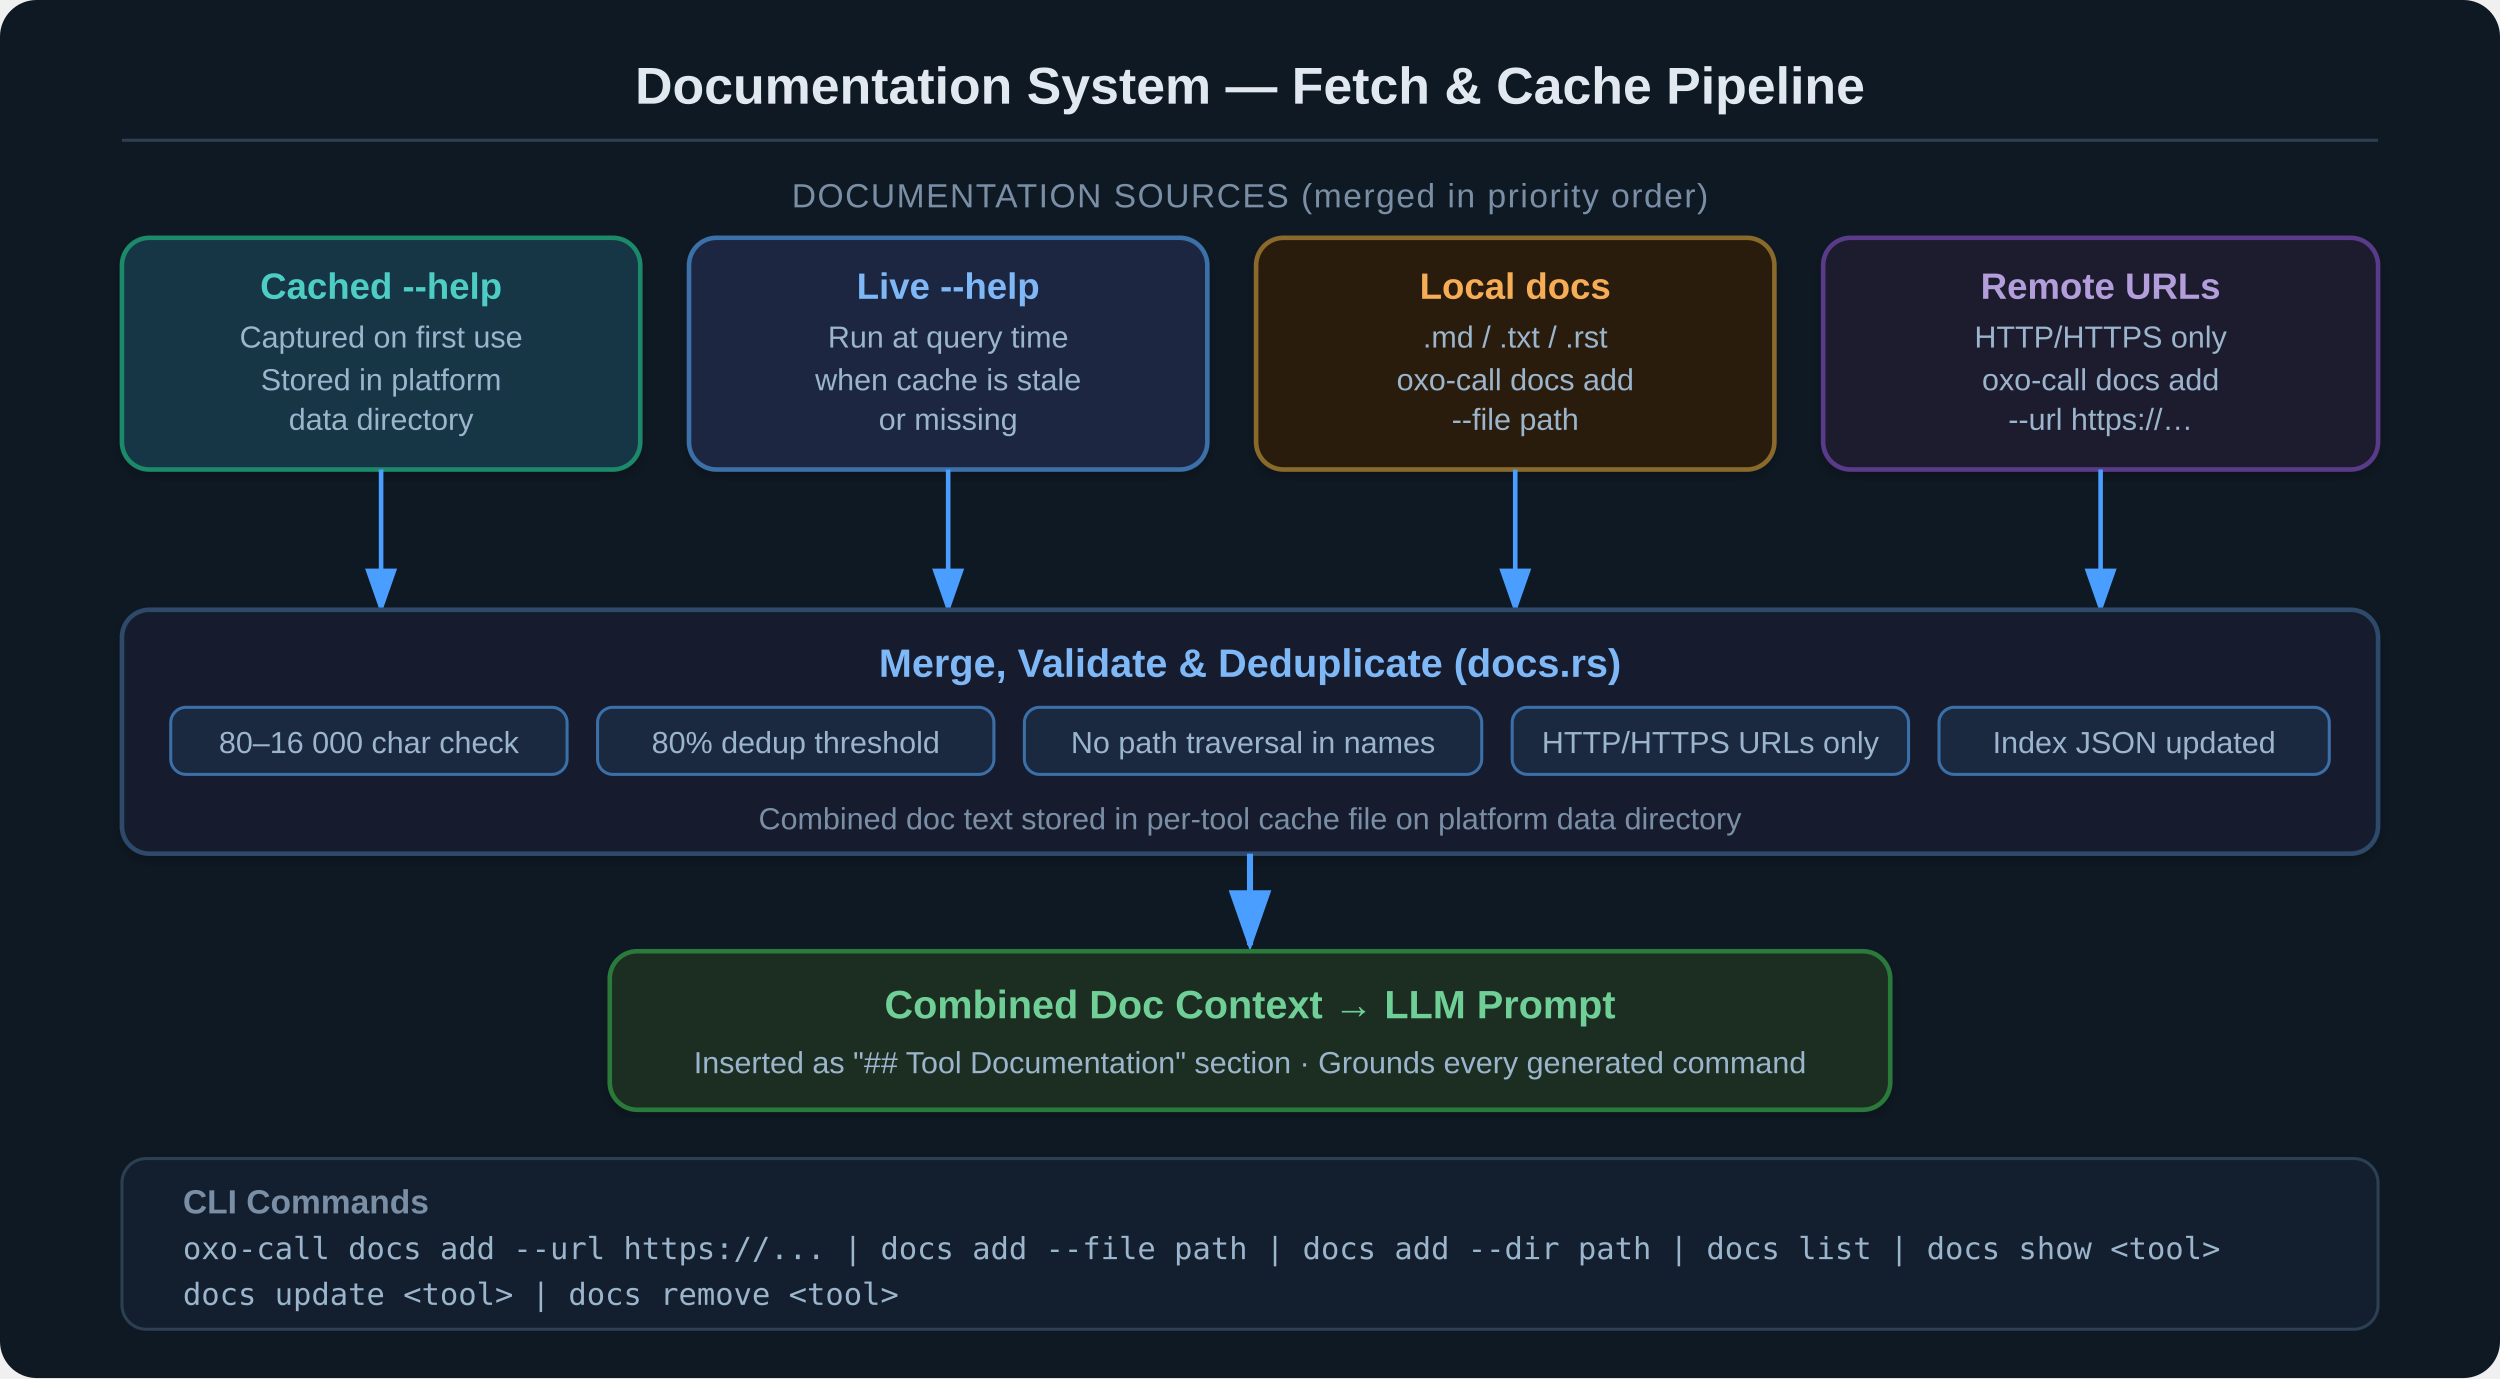
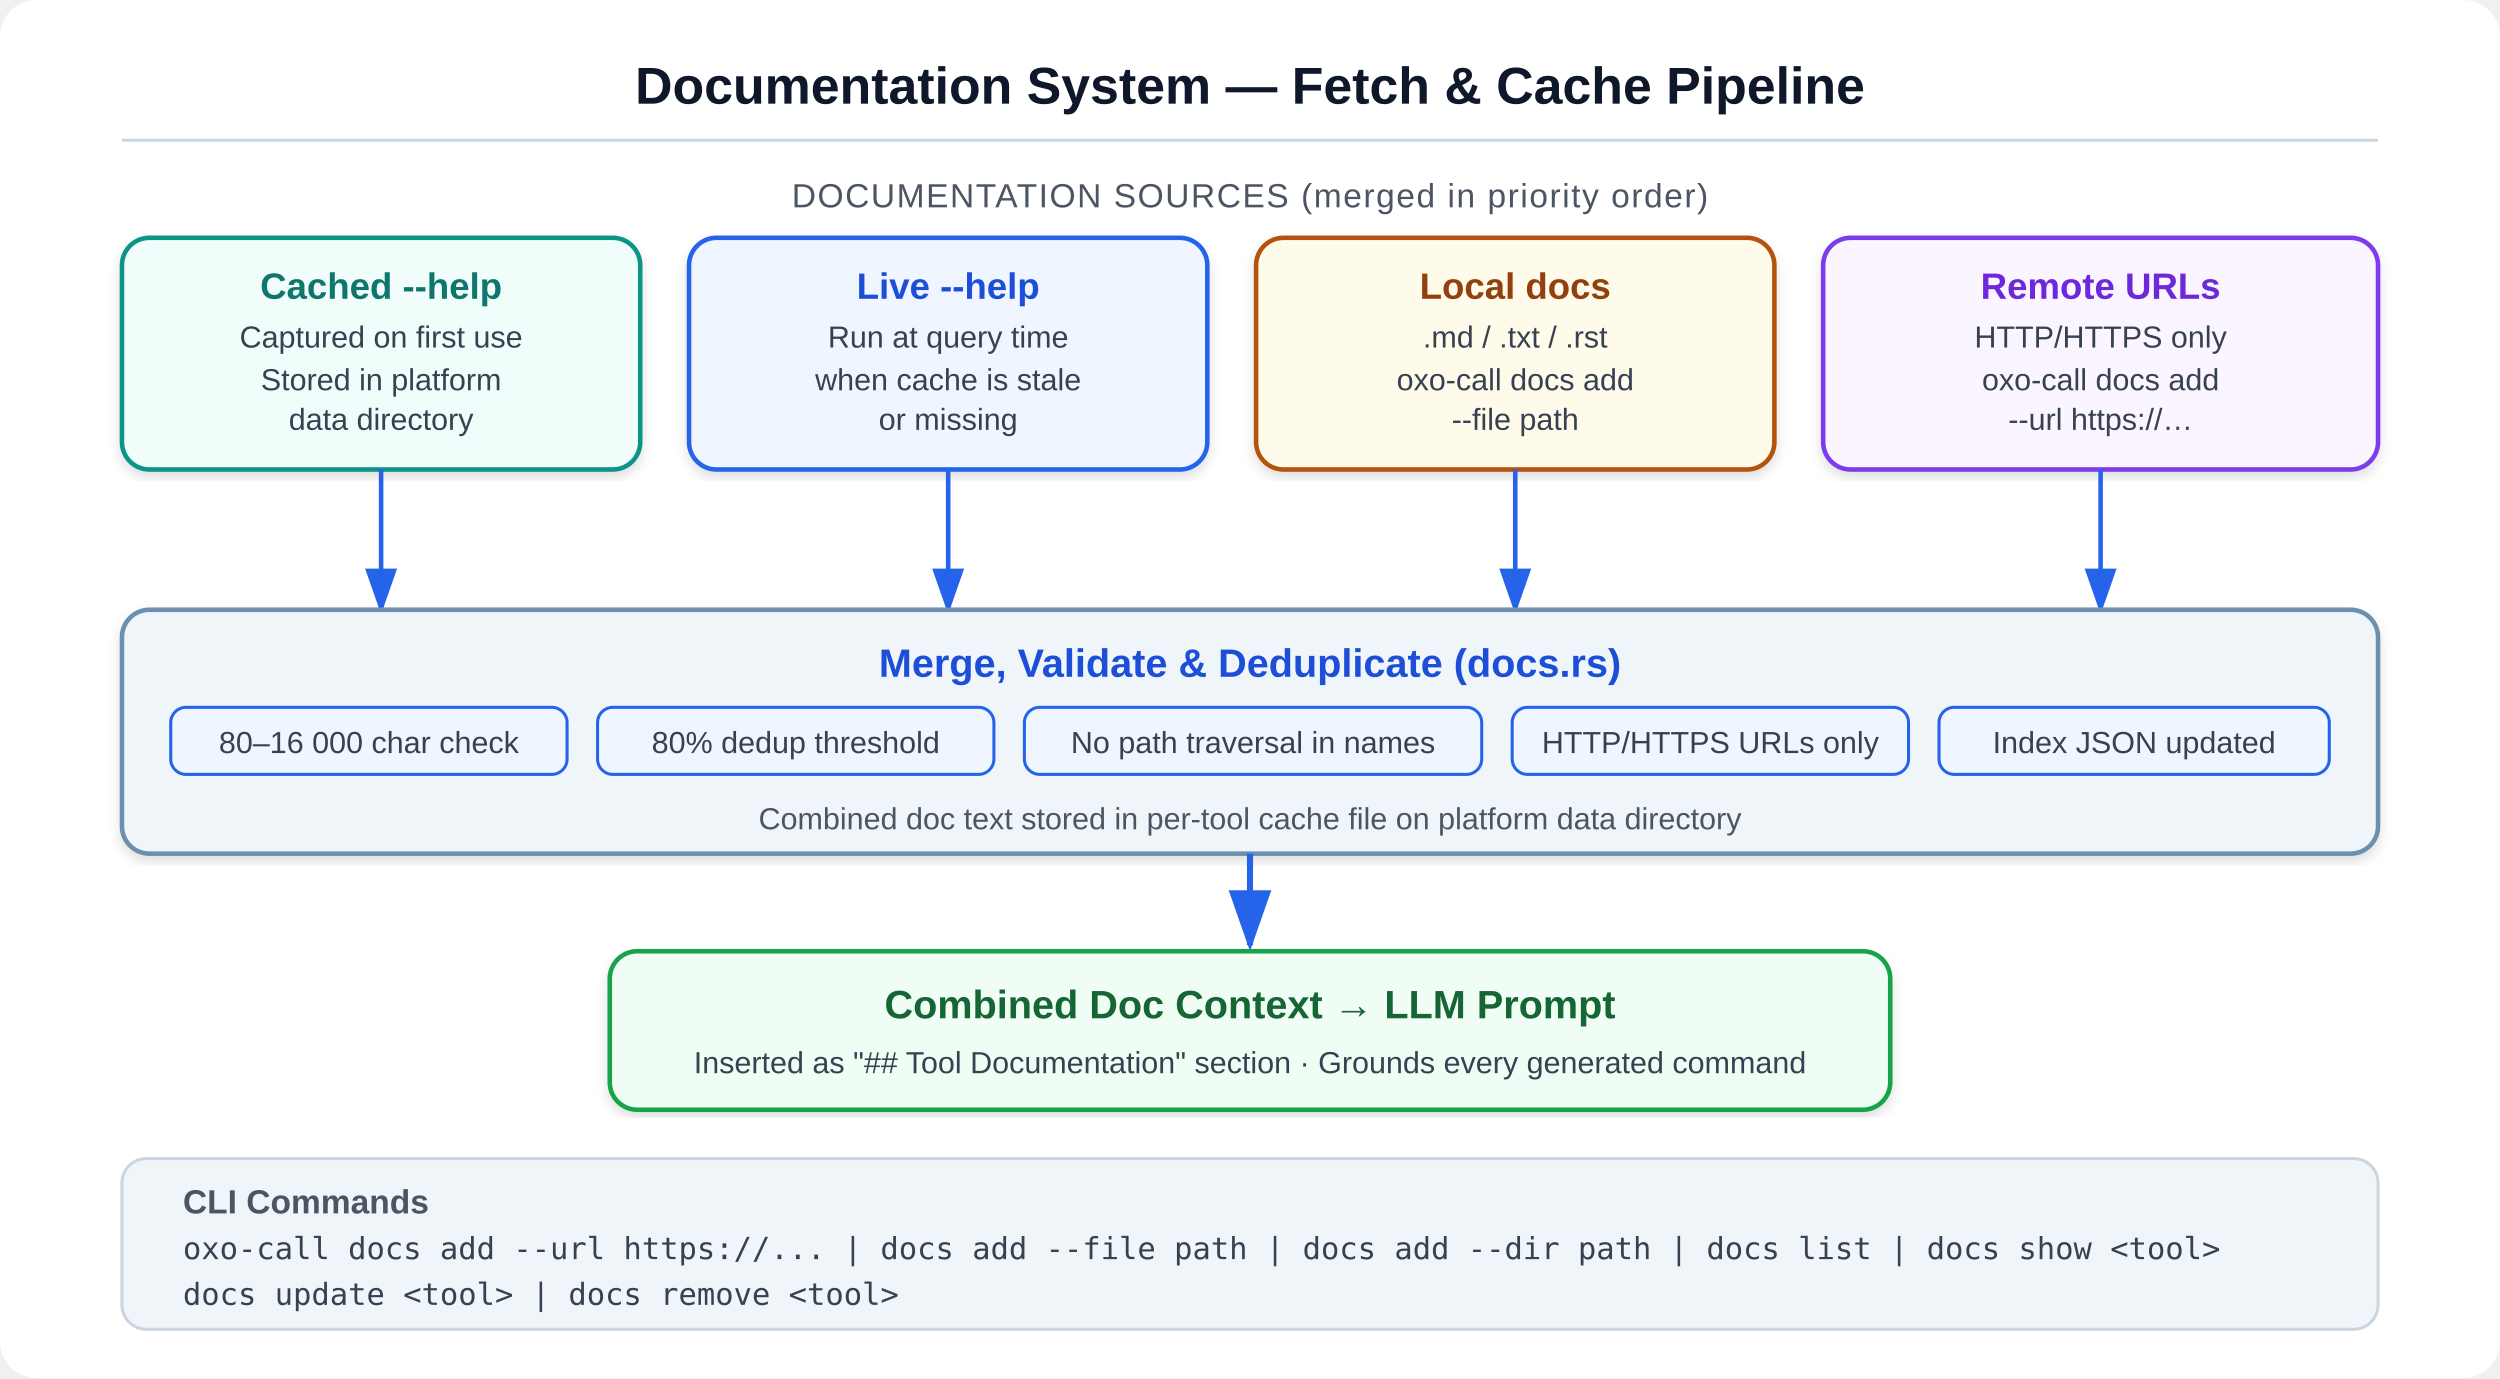
<svg xmlns="http://www.w3.org/2000/svg" viewBox="0 0 820 452" font-family="'Segoe UI', 'Liberation Sans', Arial, sans-serif">
  <defs>
    <marker id="arr" markerWidth="10" markerHeight="7" refX="9" refY="3.5" orient="auto">
-       <polygon points="0 0, 10 3.5, 0 7" fill="#4a9eff" />
+       <polygon points="0 0, 10 3.5, 0 7" fill="#2563eb" />
    </marker>
    <filter id="shadow" x="-5%" y="-5%" width="110%" height="110%">
-       <feDropShadow dx="0" dy="2" stdDeviation="2" flood-color="#00000030" />
+       <feDropShadow dx="0" dy="2" stdDeviation="2" flood-color="#00000020" />
    </filter>
  </defs>
-   <rect width="820" height="452" fill="#0f1923" rx="12" />
-   <text x="410" y="34" text-anchor="middle" fill="#e2e8f0" font-size="17" font-weight="700">Documentation System — Fetch &amp; Cache Pipeline</text>
-   <line x1="40" y1="46" x2="780" y2="46" stroke="#2d3f52" stroke-width="1" />
-   <text x="410" y="68" text-anchor="middle" fill="#7a8fa6" font-size="11" letter-spacing="0.5">DOCUMENTATION SOURCES  (merged in priority order)</text>
-   <rect x="40" y="78" width="170" height="76" rx="9" fill="#163545" stroke="#1a8a6a" stroke-width="1.5" filter="url(#shadow)" />
-   <text x="125" y="98" text-anchor="middle" fill="#4ecdc4" font-size="12" font-weight="700">Cached --help</text>
-   <text x="125" y="114" text-anchor="middle" fill="#9bb5cc" font-size="10">Captured on first use</text>
-   <text x="125" y="128" text-anchor="middle" fill="#9bb5cc" font-size="10">Stored in platform</text>
-   <text x="125" y="141" text-anchor="middle" fill="#9bb5cc" font-size="10">data directory</text>
-   <rect x="226" y="78" width="170" height="76" rx="9" fill="#1a2840" stroke="#3a6fa8" stroke-width="1.5" filter="url(#shadow)" />
-   <text x="311" y="98" text-anchor="middle" fill="#7eb8f7" font-size="12" font-weight="700">Live --help</text>
-   <text x="311" y="114" text-anchor="middle" fill="#9bb5cc" font-size="10">Run at query time</text>
-   <text x="311" y="128" text-anchor="middle" fill="#9bb5cc" font-size="10">when cache is stale</text>
-   <text x="311" y="141" text-anchor="middle" fill="#9bb5cc" font-size="10">or missing</text>
-   <rect x="412" y="78" width="170" height="76" rx="9" fill="#2a1e10" stroke="#8a6a2a" stroke-width="1.5" filter="url(#shadow)" />
-   <text x="497" y="98" text-anchor="middle" fill="#f6ad55" font-size="12" font-weight="700">Local docs</text>
-   <text x="497" y="114" text-anchor="middle" fill="#9bb5cc" font-size="10">.md / .txt / .rst</text>
-   <text x="497" y="128" text-anchor="middle" fill="#9bb5cc" font-size="10">oxo-call docs add</text>
-   <text x="497" y="141" text-anchor="middle" fill="#9bb5cc" font-size="10">--file path</text>
-   <rect x="598" y="78" width="182" height="76" rx="9" fill="#1c1c2e" stroke="#5a3a8a" stroke-width="1.5" filter="url(#shadow)" />
-   <text x="689" y="98" text-anchor="middle" fill="#b39ddb" font-size="12" font-weight="700">Remote URLs</text>
-   <text x="689" y="114" text-anchor="middle" fill="#9bb5cc" font-size="10">HTTP/HTTPS only</text>
-   <text x="689" y="128" text-anchor="middle" fill="#9bb5cc" font-size="10">oxo-call docs add</text>
-   <text x="689" y="141" text-anchor="middle" fill="#9bb5cc" font-size="10">--url https://…</text>
-   <line x1="125" y1="154" x2="125" y2="200" stroke="#4a9eff" stroke-width="1.5" marker-end="url(#arr)" />
-   <line x1="311" y1="154" x2="311" y2="200" stroke="#4a9eff" stroke-width="1.5" marker-end="url(#arr)" />
-   <line x1="497" y1="154" x2="497" y2="200" stroke="#4a9eff" stroke-width="1.5" marker-end="url(#arr)" />
-   <line x1="689" y1="154" x2="689" y2="200" stroke="#4a9eff" stroke-width="1.5" marker-end="url(#arr)" />
-   <rect x="40" y="200" width="740" height="80" rx="9" fill="#131f2e" stroke="#2d4a6a" stroke-width="1.5" filter="url(#shadow)" />
-   <text x="410" y="222" text-anchor="middle" fill="#7eb8f7" font-size="13" font-weight="700">Merge, Validate &amp; Deduplicate  (docs.rs)</text>
-   <rect x="56" y="232" width="130" height="22" rx="5" fill="#1a2840" stroke="#3a6fa8" stroke-width="1" />
-   <text x="121" y="247" text-anchor="middle" fill="#9bb5cc" font-size="10">80–16 000 char check</text>
-   <rect x="196" y="232" width="130" height="22" rx="5" fill="#1a2840" stroke="#3a6fa8" stroke-width="1" />
-   <text x="261" y="247" text-anchor="middle" fill="#9bb5cc" font-size="10">80% dedup threshold</text>
-   <rect x="336" y="232" width="150" height="22" rx="5" fill="#1a2840" stroke="#3a6fa8" stroke-width="1" />
-   <text x="411" y="247" text-anchor="middle" fill="#9bb5cc" font-size="10">No path traversal in names</text>
-   <rect x="496" y="232" width="130" height="22" rx="5" fill="#1a2840" stroke="#3a6fa8" stroke-width="1" />
-   <text x="561" y="247" text-anchor="middle" fill="#9bb5cc" font-size="10">HTTP/HTTPS URLs only</text>
-   <rect x="636" y="232" width="128" height="22" rx="5" fill="#1a2840" stroke="#3a6fa8" stroke-width="1" />
-   <text x="700" y="247" text-anchor="middle" fill="#9bb5cc" font-size="10">Index JSON updated</text>
-   <text x="410" y="272" text-anchor="middle" fill="#7a8fa6" font-size="10">Combined doc text stored in per-tool cache file on platform data directory</text>
-   <line x1="410" y1="280" x2="410" y2="310" stroke="#4a9eff" stroke-width="2" marker-end="url(#arr)" />
-   <rect x="200" y="312" width="420" height="52" rx="9" fill="#1c2e20" stroke="#2a7a3a" stroke-width="1.5" filter="url(#shadow)" />
-   <text x="410" y="334" text-anchor="middle" fill="#6fcf97" font-size="13" font-weight="700">Combined Doc Context → LLM Prompt</text>
-   <text x="410" y="352" text-anchor="middle" fill="#9bb5cc" font-size="10">Inserted as "## Tool Documentation" section · Grounds every generated command</text>
-   <rect x="40" y="380" width="740" height="56" rx="8" fill="#131f2e" stroke="#2d3f52" stroke-width="1" />
-   <text x="60" y="398" fill="#7a8fa6" font-size="11" font-weight="700">CLI Commands</text>
-   <text x="60" y="413" fill="#9bb5cc" font-size="10" font-family="monospace">oxo-call docs add --url https://...  |  docs add --file path  |  docs add --dir path  |  docs list  |  docs show &lt;tool&gt;</text>
-   <text x="60" y="428" fill="#9bb5cc" font-size="10" font-family="monospace">docs update &lt;tool&gt;  |  docs remove &lt;tool&gt;</text>
+   <rect width="820" height="452" fill="#ffffff" rx="12" />
+   <text x="410" y="34" text-anchor="middle" fill="#0f172a" font-size="17" font-weight="700">Documentation System — Fetch &amp; Cache Pipeline</text>
+   <line x1="40" y1="46" x2="780" y2="46" stroke="#cbd5e1" stroke-width="1" />
+   <text x="410" y="68" text-anchor="middle" fill="#4b5563" font-size="11" letter-spacing="0.5">DOCUMENTATION SOURCES  (merged in priority order)</text>
+   <rect x="40" y="78" width="170" height="76" rx="9" fill="#f0fdfa" stroke="#0d9488" stroke-width="1.5" filter="url(#shadow)" />
+   <text x="125" y="98" text-anchor="middle" fill="#0f766e" font-size="12" font-weight="700">Cached --help</text>
+   <text x="125" y="114" text-anchor="middle" fill="#374151" font-size="10">Captured on first use</text>
+   <text x="125" y="128" text-anchor="middle" fill="#374151" font-size="10">Stored in platform</text>
+   <text x="125" y="141" text-anchor="middle" fill="#374151" font-size="10">data directory</text>
+   <rect x="226" y="78" width="170" height="76" rx="9" fill="#eff6ff" stroke="#2563eb" stroke-width="1.5" filter="url(#shadow)" />
+   <text x="311" y="98" text-anchor="middle" fill="#1d4ed8" font-size="12" font-weight="700">Live --help</text>
+   <text x="311" y="114" text-anchor="middle" fill="#374151" font-size="10">Run at query time</text>
+   <text x="311" y="128" text-anchor="middle" fill="#374151" font-size="10">when cache is stale</text>
+   <text x="311" y="141" text-anchor="middle" fill="#374151" font-size="10">or missing</text>
+   <rect x="412" y="78" width="170" height="76" rx="9" fill="#fffbeb" stroke="#b45309" stroke-width="1.5" filter="url(#shadow)" />
+   <text x="497" y="98" text-anchor="middle" fill="#92400e" font-size="12" font-weight="700">Local docs</text>
+   <text x="497" y="114" text-anchor="middle" fill="#374151" font-size="10">.md / .txt / .rst</text>
+   <text x="497" y="128" text-anchor="middle" fill="#374151" font-size="10">oxo-call docs add</text>
+   <text x="497" y="141" text-anchor="middle" fill="#374151" font-size="10">--file path</text>
+   <rect x="598" y="78" width="182" height="76" rx="9" fill="#faf5ff" stroke="#7c3aed" stroke-width="1.5" filter="url(#shadow)" />
+   <text x="689" y="98" text-anchor="middle" fill="#6d28d9" font-size="12" font-weight="700">Remote URLs</text>
+   <text x="689" y="114" text-anchor="middle" fill="#374151" font-size="10">HTTP/HTTPS only</text>
+   <text x="689" y="128" text-anchor="middle" fill="#374151" font-size="10">oxo-call docs add</text>
+   <text x="689" y="141" text-anchor="middle" fill="#374151" font-size="10">--url https://…</text>
+   <line x1="125" y1="154" x2="125" y2="200" stroke="#2563eb" stroke-width="1.5" marker-end="url(#arr)" />
+   <line x1="311" y1="154" x2="311" y2="200" stroke="#2563eb" stroke-width="1.5" marker-end="url(#arr)" />
+   <line x1="497" y1="154" x2="497" y2="200" stroke="#2563eb" stroke-width="1.5" marker-end="url(#arr)" />
+   <line x1="689" y1="154" x2="689" y2="200" stroke="#2563eb" stroke-width="1.5" marker-end="url(#arr)" />
+   <rect x="40" y="200" width="740" height="80" rx="9" fill="#f0f5fa" stroke="#6b8faf" stroke-width="1.5" filter="url(#shadow)" />
+   <text x="410" y="222" text-anchor="middle" fill="#1d4ed8" font-size="13" font-weight="700">Merge, Validate &amp; Deduplicate  (docs.rs)</text>
+   <rect x="56" y="232" width="130" height="22" rx="5" fill="#eff6ff" stroke="#2563eb" stroke-width="1" />
+   <text x="121" y="247" text-anchor="middle" fill="#374151" font-size="10">80–16 000 char check</text>
+   <rect x="196" y="232" width="130" height="22" rx="5" fill="#eff6ff" stroke="#2563eb" stroke-width="1" />
+   <text x="261" y="247" text-anchor="middle" fill="#374151" font-size="10">80% dedup threshold</text>
+   <rect x="336" y="232" width="150" height="22" rx="5" fill="#eff6ff" stroke="#2563eb" stroke-width="1" />
+   <text x="411" y="247" text-anchor="middle" fill="#374151" font-size="10">No path traversal in names</text>
+   <rect x="496" y="232" width="130" height="22" rx="5" fill="#eff6ff" stroke="#2563eb" stroke-width="1" />
+   <text x="561" y="247" text-anchor="middle" fill="#374151" font-size="10">HTTP/HTTPS URLs only</text>
+   <rect x="636" y="232" width="128" height="22" rx="5" fill="#eff6ff" stroke="#2563eb" stroke-width="1" />
+   <text x="700" y="247" text-anchor="middle" fill="#374151" font-size="10">Index JSON updated</text>
+   <text x="410" y="272" text-anchor="middle" fill="#4b5563" font-size="10">Combined doc text stored in per-tool cache file on platform data directory</text>
+   <line x1="410" y1="280" x2="410" y2="310" stroke="#2563eb" stroke-width="2" marker-end="url(#arr)" />
+   <rect x="200" y="312" width="420" height="52" rx="9" fill="#f0fdf4" stroke="#16a34a" stroke-width="1.5" filter="url(#shadow)" />
+   <text x="410" y="334" text-anchor="middle" fill="#166534" font-size="13" font-weight="700">Combined Doc Context → LLM Prompt</text>
+   <text x="410" y="352" text-anchor="middle" fill="#374151" font-size="10">Inserted as "## Tool Documentation" section · Grounds every generated command</text>
+   <rect x="40" y="380" width="740" height="56" rx="8" fill="#f0f5fa" stroke="#cbd5e1" stroke-width="1" />
+   <text x="60" y="398" fill="#4b5563" font-size="11" font-weight="700">CLI Commands</text>
+   <text x="60" y="413" fill="#374151" font-size="10" font-family="monospace">oxo-call docs add --url https://...  |  docs add --file path  |  docs add --dir path  |  docs list  |  docs show &lt;tool&gt;</text>
+   <text x="60" y="428" fill="#374151" font-size="10" font-family="monospace">docs update &lt;tool&gt;  |  docs remove &lt;tool&gt;</text>
</svg>
